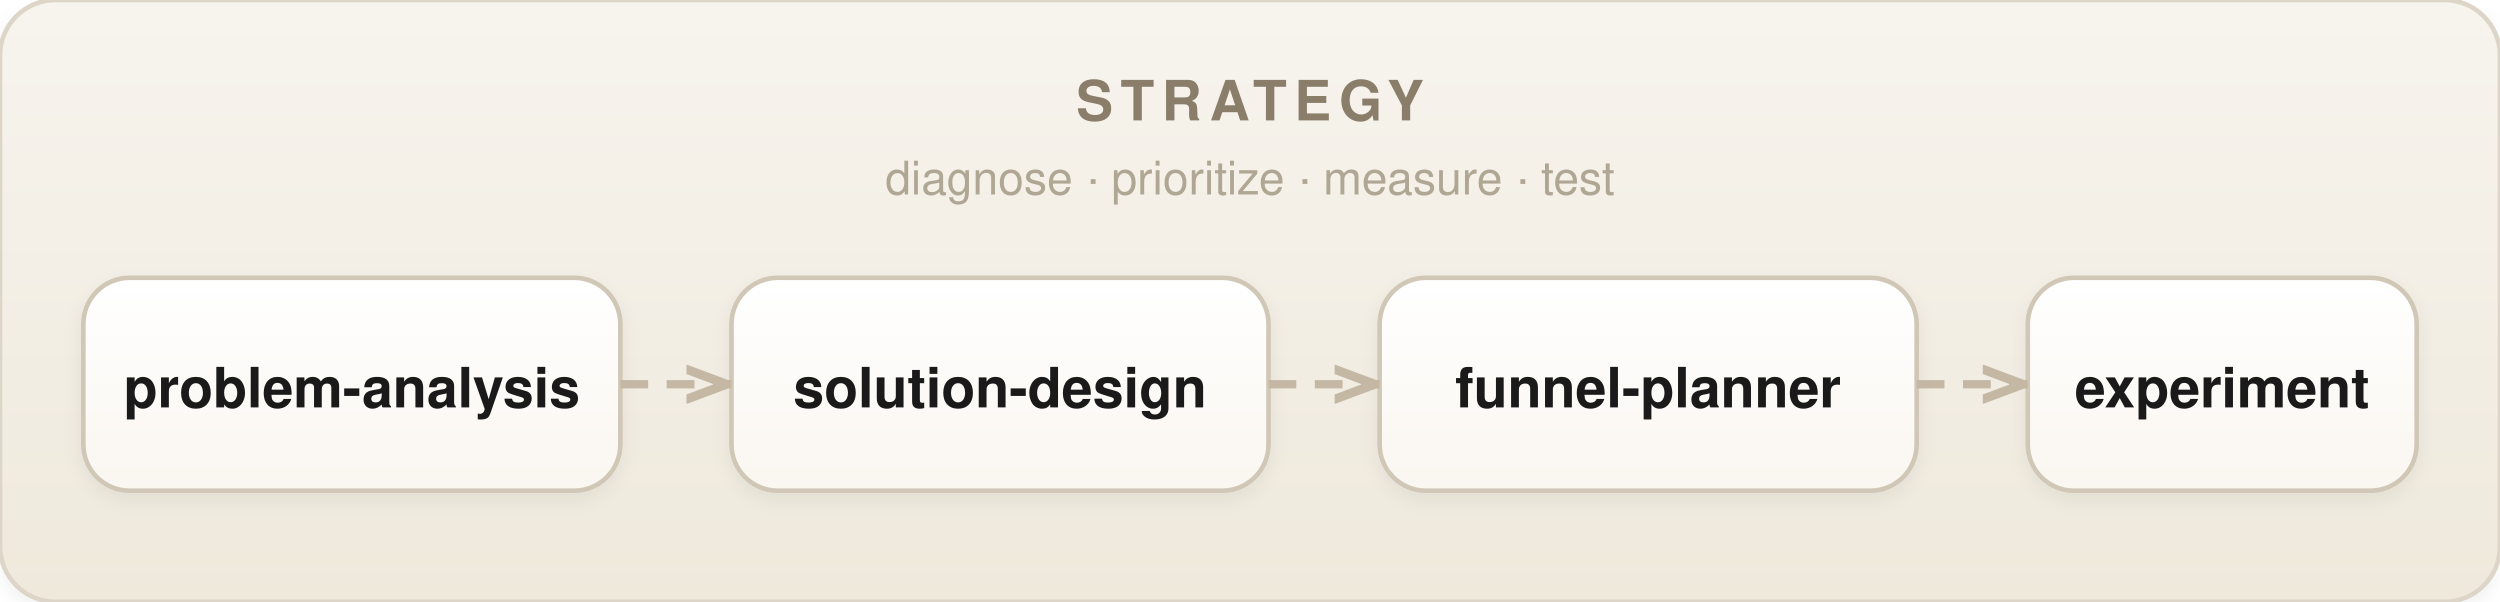
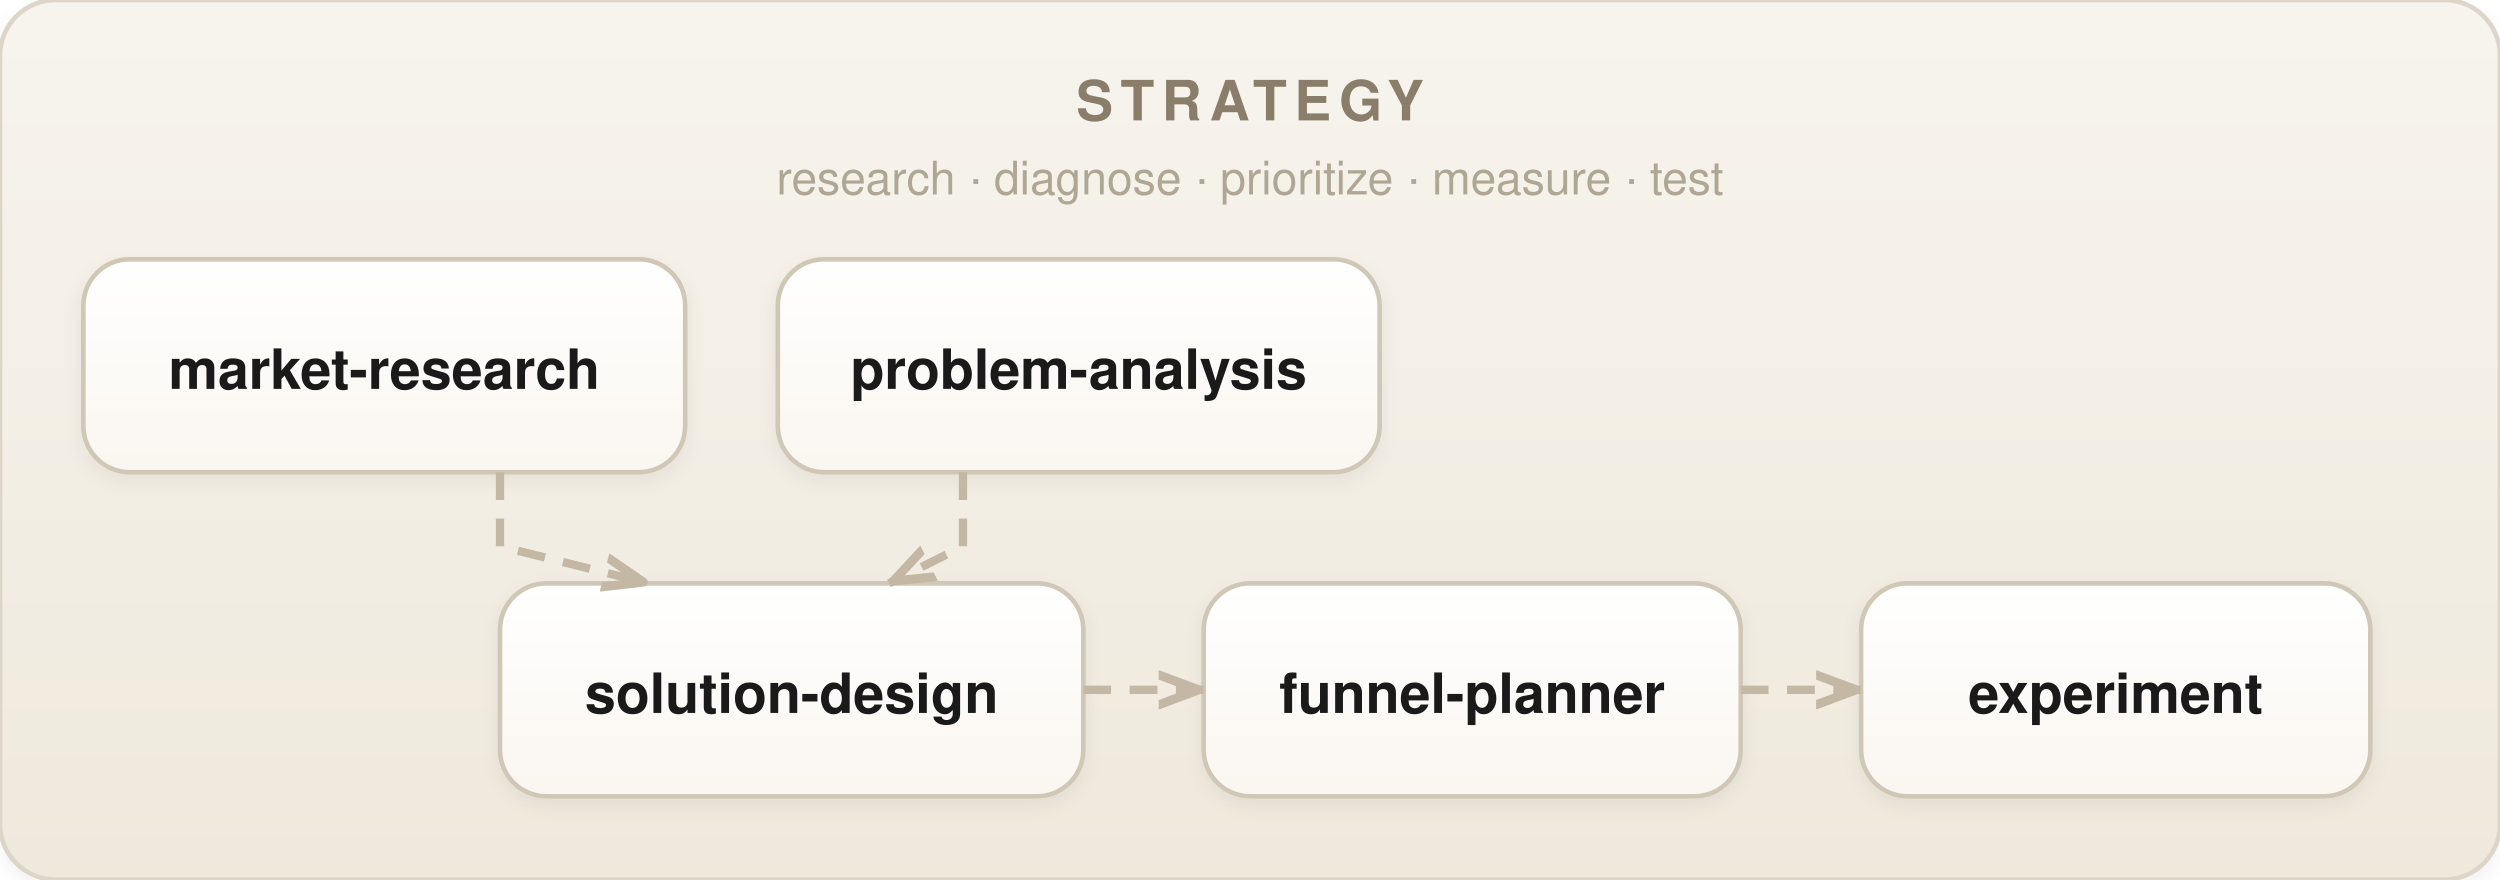
- <svg xmlns="http://www.w3.org/2000/svg" viewBox="0 0 540 130" fill="none">
+ <svg xmlns="http://www.w3.org/2000/svg" viewBox="0 0 540 190" fill="none">
  <style>
    text { font-family: -apple-system, BlinkMacSystemFont, 'Segoe UI', Helvetica, Arial, sans-serif; }
    @keyframes dash-flow { to { stroke-dashoffset: -18; } }
    .flow { stroke-dasharray: 6 4; animation: dash-flow 1.2s linear infinite; }
  </style>
  <defs>
    <linearGradient id="sg" x1="0" y1="0" x2="0" y2="1">
      <stop offset="0%" stop-color="#f7f4ee" />
      <stop offset="100%" stop-color="#efe9dc" />
    </linearGradient>
    <linearGradient id="sn" x1="0" y1="0" x2="0" y2="1">
      <stop offset="0%" stop-color="#ffffff" />
      <stop offset="100%" stop-color="#faf6f0" />
    </linearGradient>
    <filter id="ss" x="-4%" y="-8%" width="108%" height="120%">
      <feDropShadow dx="0" dy="1.5" stdDeviation="2" flood-color="#000" flood-opacity="0.06" />
    </filter>
    <marker id="sa" viewBox="0 0 10 10" refX="9" refY="5" markerWidth="6" markerHeight="6" orient="auto-start-reverse">
      <path d="M 0 2 L 8 5 L 0 8" fill="none" stroke="#c4b8a4" stroke-width="1.8" stroke-linecap="round" stroke-linejoin="round" />
    </marker>
  </defs>
-   <rect width="540" height="130" rx="12" fill="url(#sg)" stroke="#ddd6c8" stroke-width="1" filter="url(#ss)" />
+   <rect width="540" height="190" rx="12" fill="url(#sg)" stroke="#ddd6c8" stroke-width="1" filter="url(#ss)" />
  <text x="270" y="26" text-anchor="middle" font-size="12" fill="#8a7e6a" font-weight="700" letter-spacing="0.14em">STRATEGY</text>
-   <text x="270" y="42" text-anchor="middle" font-size="10" fill="#b0a694">diagnose · prioritize · measure · test</text>
-   <rect x="18" y="60" width="116" height="46" rx="10" fill="url(#sn)" stroke="#d0c7b6" stroke-width="1" filter="url(#ss)" />
-   <text x="76" y="88" text-anchor="middle" font-size="12" fill="#1a1a1a" font-weight="600">problem-analysis</text>
-   <rect x="158" y="60" width="116" height="46" rx="10" fill="url(#sn)" stroke="#d0c7b6" stroke-width="1" filter="url(#ss)" />
-   <text x="216" y="88" text-anchor="middle" font-size="12" fill="#1a1a1a" font-weight="600">solution-design</text>
-   <rect x="298" y="60" width="116" height="46" rx="10" fill="url(#sn)" stroke="#d0c7b6" stroke-width="1" filter="url(#ss)" />
-   <text x="356" y="88" text-anchor="middle" font-size="12" fill="#1a1a1a" font-weight="600">funnel-planner</text>
-   <rect x="438" y="60" width="84" height="46" rx="10" fill="url(#sn)" stroke="#d0c7b6" stroke-width="1" filter="url(#ss)" />
-   <text x="480" y="88" text-anchor="middle" font-size="12" fill="#1a1a1a" font-weight="600">experiment</text>
-   <line x1="134" y1="83" x2="158" y2="83" stroke="#c4b8a4" stroke-width="1.8" class="flow" marker-end="url(#sa)" />
-   <line x1="274" y1="83" x2="298" y2="83" stroke="#c4b8a4" stroke-width="1.8" class="flow" marker-end="url(#sa)" />
-   <line x1="414" y1="83" x2="438" y2="83" stroke="#c4b8a4" stroke-width="1.8" class="flow" marker-end="url(#sa)" />
+   <text x="270" y="42" text-anchor="middle" font-size="10" fill="#b0a694">research · diagnose · prioritize · measure · test</text>
+   <rect x="18" y="56" width="130" height="46" rx="10" fill="url(#sn)" stroke="#d0c7b6" stroke-width="1" filter="url(#ss)" />
+   <text x="83" y="84" text-anchor="middle" font-size="12" fill="#1a1a1a" font-weight="600">market-research</text>
+   <rect x="168" y="56" width="130" height="46" rx="10" fill="url(#sn)" stroke="#d0c7b6" stroke-width="1" filter="url(#ss)" />
+   <text x="233" y="84" text-anchor="middle" font-size="12" fill="#1a1a1a" font-weight="600">problem-analysis</text>
+   <rect x="108" y="126" width="126" height="46" rx="10" fill="url(#sn)" stroke="#d0c7b6" stroke-width="1" filter="url(#ss)" />
+   <text x="171" y="154" text-anchor="middle" font-size="12" fill="#1a1a1a" font-weight="600">solution-design</text>
+   <rect x="260" y="126" width="116" height="46" rx="10" fill="url(#sn)" stroke="#d0c7b6" stroke-width="1" filter="url(#ss)" />
+   <text x="318" y="154" text-anchor="middle" font-size="12" fill="#1a1a1a" font-weight="600">funnel-planner</text>
+   <rect x="402" y="126" width="110" height="46" rx="10" fill="url(#sn)" stroke="#d0c7b6" stroke-width="1" filter="url(#ss)" />
+   <text x="457" y="154" text-anchor="middle" font-size="12" fill="#1a1a1a" font-weight="600">experiment</text>
+   <path d="M 108 102 L 108 118 L 140 126" stroke="#c4b8a4" stroke-width="1.8" fill="none" class="flow" marker-end="url(#sa)" />
+   <path d="M 208 102 L 208 118 L 192 126" stroke="#c4b8a4" stroke-width="1.8" fill="none" class="flow" marker-end="url(#sa)" />
+   <line x1="234" y1="149" x2="260" y2="149" stroke="#c4b8a4" stroke-width="1.8" class="flow" marker-end="url(#sa)" />
+   <line x1="376" y1="149" x2="402" y2="149" stroke="#c4b8a4" stroke-width="1.8" class="flow" marker-end="url(#sa)" />
</svg>
